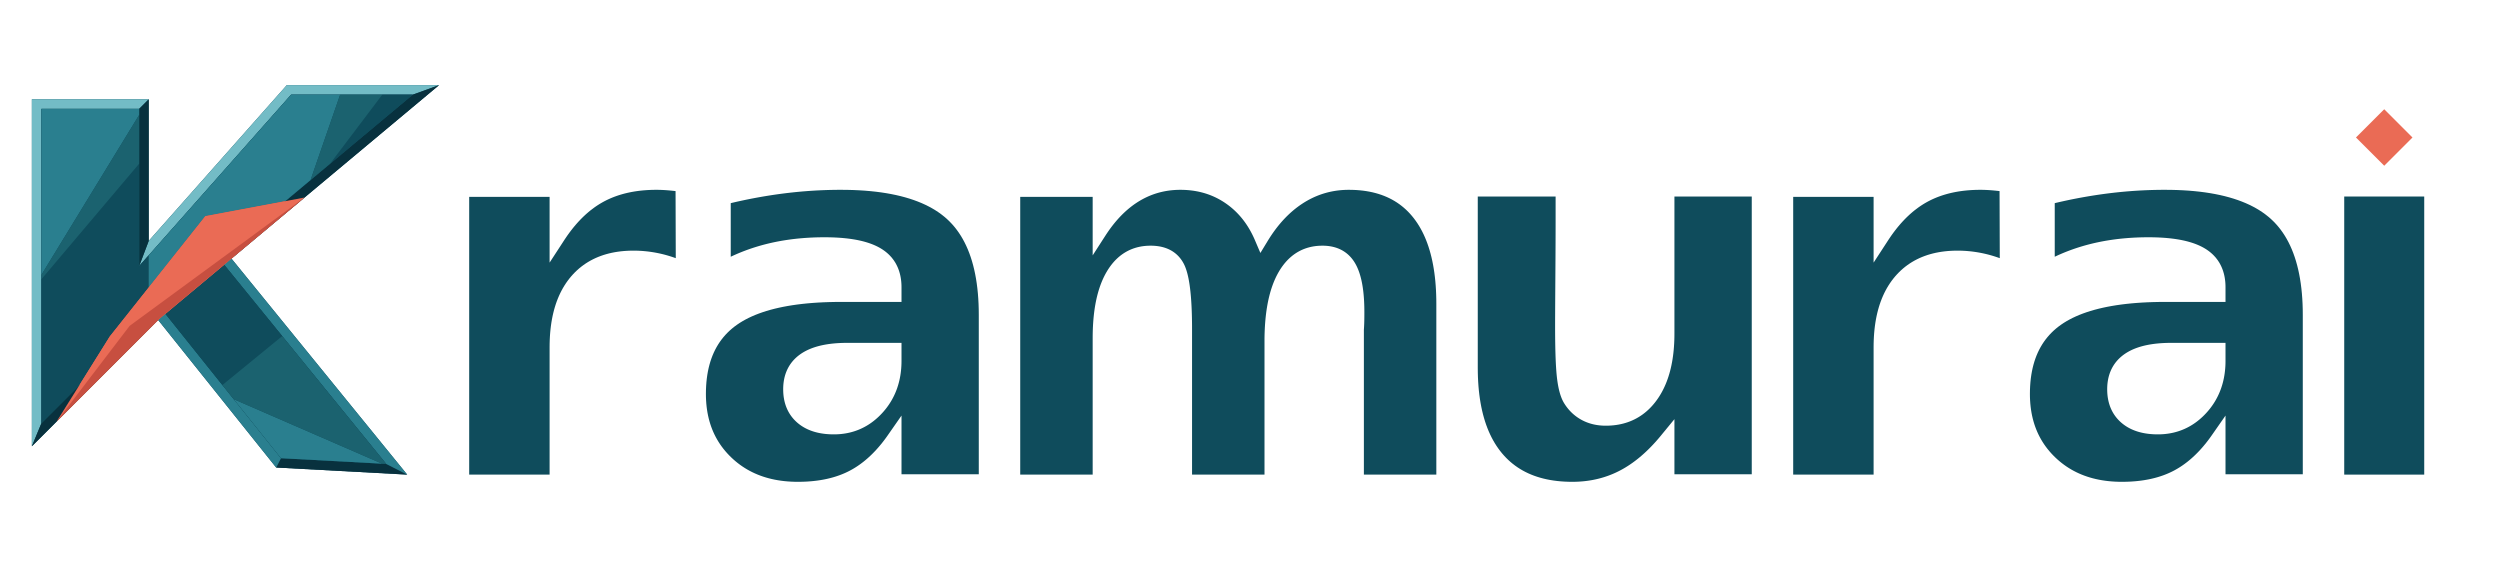
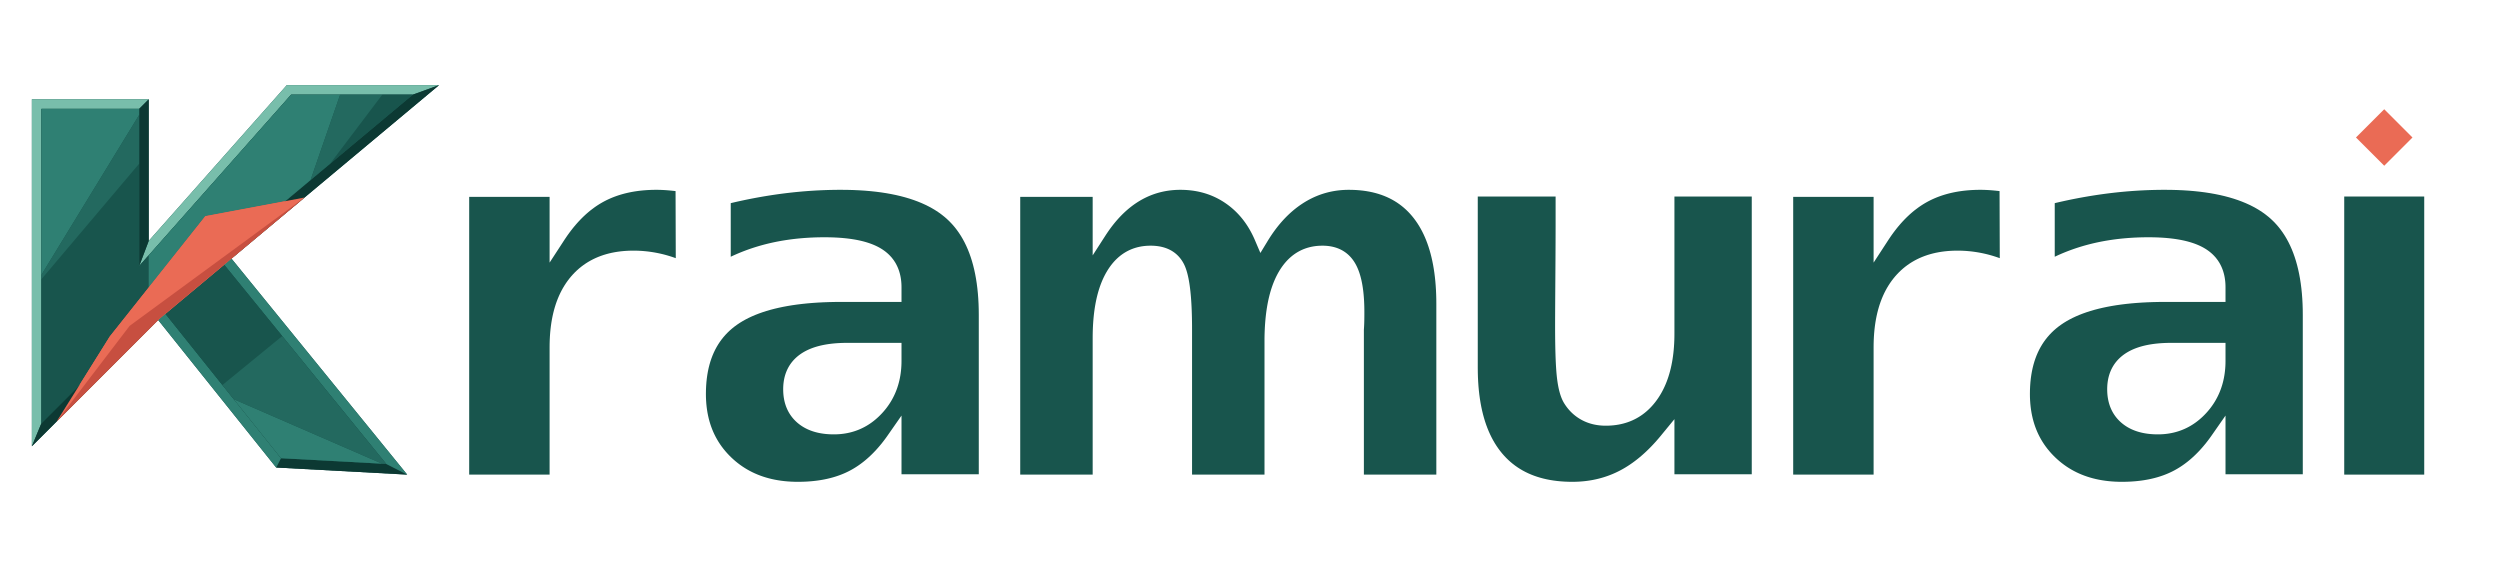
<svg xmlns="http://www.w3.org/2000/svg" width="663.7" height="151" viewBox="0 0 663.7 151" role="img" aria-label="Kramurai Wortmarke – Detail · heller Hintergrund">
  <defs>
    <clipPath id="inner-k">
      <path d="M 82.215 8.7 L 39.3 57.117 L 39.3 12.7 L 11.7 12.7 L 11.7 101.482 L 44.891 68.291 L 79.353 111.369 L 109.058 112.975 L 61.587 54.624 L 116.557 8.7 Z" fill-rule="evenodd" />
    </clipPath>
  </defs>
  <g transform="translate(0 16.96) scale(0.94)">
-     <path d="M 81 6 L 42 50 L 42 10 L 9 10 L 9 108 L 44.667 72.333 L 78 114 L 115 116 L 65.363 54.988 L 124 6 Z" fill="#0F4C5C" fill-rule="evenodd" />
-     <path d="M 116.557 8.7 L 124 6 L 81 6 L 42 50 L 39.3 57.117 L 82.215 8.7 Z M 39.3 12.7 L 42 10 L 9 10 L 9 108 L 11.7 101.482 L 11.7 12.7 Z" fill="#73BCC6" fill-rule="evenodd" />
-     <path d="M 61.587 54.624 L 65.363 54.988 L 124 6 L 116.557 8.7 Z M 39.3 57.117 L 42 50 L 42 10 L 39.3 12.7 Z M 11.7 101.482 L 9 108 L 44.667 72.333 L 44.891 68.291 Z M 79.353 111.369 L 78 114 L 115 116 L 109.058 112.975 Z" fill="#08313E" fill-rule="evenodd" />
-     <path d="M 61.587 54.624 L 109.058 112.975 L 115 116 L 65.363 54.988 Z M 79.353 111.369 L 44.891 68.291 L 44.667 72.333 L 78 114 Z" fill="#2A7F8F" fill-rule="evenodd" />
+     <path d="M 81 6 L 42 50 L 42 10 L 9 10 L 9 108 L 44.667 72.333 L 78 114 L 115 116 L 65.363 54.988 L 124 6 Z" fill="#18554D" fill-rule="evenodd" />
+     <path d="M 116.557 8.7 L 124 6 L 81 6 L 42 50 L 39.3 57.117 L 82.215 8.7 Z M 39.3 12.7 L 42 10 L 9 10 L 9 108 L 11.7 101.482 L 11.7 12.7 Z" fill="#78BEAB" fill-rule="evenodd" />
+     <path d="M 61.587 54.624 L 65.363 54.988 L 124 6 L 116.557 8.7 Z M 39.3 57.117 L 42 50 L 42 10 L 39.3 12.7 Z M 11.7 101.482 L 9 108 L 44.667 72.333 L 44.891 68.291 Z M 79.353 111.369 L 78 114 L 115 116 L 109.058 112.975 Z" fill="#0C3933" fill-rule="evenodd" />
+     <path d="M 61.587 54.624 L 109.058 112.975 L 115 116 L 65.363 54.988 Z M 79.353 111.369 L 44.891 68.291 L 44.667 72.333 L 78 114 Z" fill="#2F8073" fill-rule="evenodd" />
    <g clip-path="url(#inner-k)">
-       <path d="M 81 6 L 42 50 L 42 10 L 9 10 L 9 108 L 44.667 72.333 L 78 114 L 115 116 L 65.363 54.988 L 124 6 Z" fill="#0F4C5C" />
-       <path d="M 86 37.747 L 124 6 L 110 6 Z M 42 25 L 9 64 L 9 108 L 16 101 L 31 77 L 42 63.148 L 42 50 Z M 65.363 54.988 L 56.338 62.552 L 45 72 L 44.667 72.333 L 60.725 92.407 L 81.786 75.175 Z" fill="#0F4C5C" fill-rule="evenodd" />
-       <path d="M 76.603 39.51 L 86 37.747 L 97 6 L 81 6 L 42 50 L 42 63.148 L 58 43 Z M 9 10 L 9 64 L 42 10 Z M 45 72 L 56.338 62.552 L 65.363 54.988 Z M 60.725 92.407 L 78 114 L 115 116 Z" fill="#2A7F8F" fill-rule="evenodd" />
-       <path d="M 110 6 L 97 6 L 86 37.747 Z M 42 10 L 9 64 L 42 25 Z M 81.786 75.175 L 60.725 92.407 L 115 116 Z" fill="#1B626F" fill-rule="evenodd" />
+       <path d="M 81 6 L 42 50 L 42 10 L 9 10 L 9 108 L 44.667 72.333 L 78 114 L 115 116 L 65.363 54.988 L 124 6 Z" fill="#18554D" />
+       <path d="M 86 37.747 L 124 6 L 110 6 Z M 42 25 L 9 64 L 9 108 L 16 101 L 31 77 L 42 63.148 L 42 50 Z M 65.363 54.988 L 56.338 62.552 L 45 72 L 44.667 72.333 L 60.725 92.407 L 81.786 75.175 Z" fill="#18554D" fill-rule="evenodd" />
+       <path d="M 76.603 39.51 L 86 37.747 L 97 6 L 81 6 L 42 50 L 42 63.148 L 58 43 Z M 9 10 L 9 64 L 42 10 Z M 45 72 L 56.338 62.552 L 65.363 54.988 Z M 60.725 92.407 L 78 114 L 115 116 Z" fill="#2F8073" fill-rule="evenodd" />
+       <path d="M 110 6 L 97 6 L 86 37.747 Z M 42 10 L 9 64 L 42 25 Z M 81.786 75.175 L 60.725 92.407 L 115 116 Z" fill="#23695F" fill-rule="evenodd" />
      <path d="M 44.667 72.333 L 45 72 L 65.363 54.988 L 86 37.747 L 58 43 L 31 77 L 16 101 Z" fill="#EA6B55" fill-rule="evenodd" />
    </g>
    <path d="M 44.667 72.333 L 45 72 L 65.363 54.988 L 86 37.747 L 58 43 L 31 77 L 16 101 Z" fill="#EA6B55" fill-rule="evenodd" />
    <path d="M 45 72 L 65.363 54.988 L 86 37.747 L 36.6 74 L 16 101 L 44.667 72.333 Z" fill="#C74F40" fill-rule="evenodd" />
  </g>
-   <g fill="#0F4C5C">
+   <g fill="#18554D">
    <path d="M 1003.149 1141.898 L 1004 871.696 L 1002.622 872.2 L 998.19 873.776 L 993.757 875.309 L 989.324 876.797 L 984.889 878.243 L 980.454 879.644 L 976.019 881.002 L 971.583 882.316 L 967.146 883.586 L 962.708 884.811 L 958.27 885.993 L 953.832 887.131 L 949.393 888.225 L 944.954 889.274 L 940.519 890.278 L 936.092 891.237 L 931.667 892.155 L 927.239 893.032 L 922.808 893.869 L 918.373 894.665 L 913.936 895.42 L 909.496 896.135 L 905.053 896.809 L 900.607 897.442 L 896.158 898.035 L 891.707 898.586 L 887.254 899.097 L 882.798 899.567 L 878.339 899.996 L 873.878 900.385 L 869.415 900.732 L 864.95 901.039 L 860.482 901.305 L 856.013 901.53 L 851.541 901.714 L 847.068 901.857 L 842.592 901.959 L 838.115 902.02 L 833.504 902.041 L 820.601 901.871 L 807.776 901.352 L 795.156 900.484 L 782.743 899.264 L 770.539 897.689 L 758.544 895.757 L 746.761 893.465 L 735.192 890.81 L 723.84 887.79 L 712.71 884.403 L 701.804 880.647 L 691.128 876.521 L 680.687 872.024 L 670.486 867.157 L 660.53 861.918 L 650.824 856.311 L 641.375 850.337 L 632.187 843.998 L 623.266 837.297 L 614.615 830.239 L 606.24 822.829 L 598.142 815.069 L 590.325 806.966 L 582.789 798.522 L 575.551 789.758 L 568.631 780.697 L 562.031 771.344 L 555.753 761.705 L 549.796 751.782 L 544.161 741.581 L 538.846 731.105 L 533.851 720.358 L 529.175 709.343 L 524.815 698.063 L 520.769 686.52 L 517.037 674.716 L 513.614 662.653 L 510.5 650.332 L 507.692 637.755 L 505.188 624.922 L 502.985 611.833 L 501.081 598.488 L 499.475 584.889 L 498.165 571.034 L 497.149 556.923 L 496.424 542.556 L 495.991 527.932 L 495.848 513.188 L 495.848 0 L 172 0 L 172 1118.614 L 495.848 1118.614 L 495.848 853.783 L 557.256 948.096 L 563.267 957.007 L 569.339 965.695 L 575.474 974.16 L 581.67 982.403 L 587.928 990.425 L 594.245 998.225 L 600.623 1005.804 L 607.061 1013.164 L 613.557 1020.304 L 620.112 1027.225 L 626.725 1033.928 L 633.397 1040.414 L 640.126 1046.683 L 646.913 1052.738 L 653.757 1058.577 L 660.658 1064.204 L 667.617 1069.618 L 674.634 1074.82 L 681.709 1079.813 L 688.842 1084.596 L 696.033 1089.172 L 703.285 1093.542 L 710.598 1097.706 L 718.007 1101.687 L 725.545 1105.501 L 733.211 1109.15 L 741.008 1112.632 L 748.936 1115.949 L 756.997 1119.1 L 765.192 1122.085 L 773.522 1124.904 L 781.988 1127.556 L 790.592 1130.041 L 799.334 1132.359 L 808.215 1134.509 L 817.236 1136.491 L 826.398 1138.304 L 835.701 1139.947 L 845.146 1141.42 L 854.733 1142.722 L 864.463 1143.853 L 874.336 1144.812 L 884.353 1145.598 L 894.514 1146.21 L 904.819 1146.648 L 915.267 1146.911 L 925.96 1147 L 927.369 1146.998 L 928.892 1146.99 L 930.428 1146.977 L 931.976 1146.959 L 933.537 1146.936 L 935.11 1146.908 L 936.696 1146.874 L 938.294 1146.835 L 939.905 1146.791 L 941.528 1146.742 L 943.163 1146.687 L 944.811 1146.628 L 946.471 1146.563 L 948.144 1146.492 L 949.828 1146.417 L 951.525 1146.336 L 953.234 1146.25 L 954.956 1146.158 L 956.69 1146.062 L 958.436 1145.96 L 960.194 1145.852 L 961.964 1145.739 L 963.746 1145.621 L 965.529 1145.499 L 967.332 1145.369 L 969.201 1145.227 L 971.149 1145.072 L 973.174 1144.904 L 975.277 1144.723 L 977.456 1144.529 L 979.711 1144.322 L 982.042 1144.102 L 984.447 1143.869 L 986.928 1143.623 L 989.483 1143.364 L 992.112 1143.092 L 994.815 1142.807 L 997.591 1142.509 L 1000.441 1142.198 Z" transform="translate(113.2221 126.0) scale(0.06591797 -0.06591797)" fill-rule="evenodd" />
    <path d="M 191.093 877.469 L 191.093 1093.319 L 198.461 1095.018 L 208.42 1097.265 L 218.382 1099.463 L 228.347 1101.613 L 238.316 1103.714 L 248.288 1105.767 L 258.263 1107.771 L 268.242 1109.727 L 278.224 1111.633 L 288.21 1113.492 L 298.199 1115.301 L 308.191 1117.063 L 318.187 1118.775 L 328.186 1120.439 L 338.188 1122.054 L 348.194 1123.621 L 358.203 1125.139 L 368.216 1126.609 L 378.233 1128.03 L 388.252 1129.403 L 398.276 1130.727 L 408.3 1132.002 L 418.322 1133.226 L 428.341 1134.398 L 438.359 1135.518 L 448.378 1136.586 L 458.396 1137.601 L 468.414 1138.564 L 478.432 1139.476 L 488.449 1140.335 L 498.467 1141.142 L 508.484 1141.897 L 518.501 1142.6 L 528.518 1143.251 L 538.535 1143.85 L 548.551 1144.397 L 558.568 1144.891 L 568.584 1145.334 L 578.6 1145.725 L 588.617 1146.063 L 598.633 1146.349 L 608.649 1146.584 L 618.665 1146.766 L 628.681 1146.896 L 638.697 1146.974 L 648.628 1147 L 674.469 1146.786 L 699.59 1146.145 L 724.07 1145.08 L 747.908 1143.591 L 771.104 1141.679 L 793.656 1139.348 L 815.563 1136.598 L 836.823 1133.433 L 857.436 1129.854 L 877.401 1125.865 L 896.718 1121.469 L 915.386 1116.669 L 933.404 1111.468 L 950.774 1105.871 L 967.497 1099.882 L 983.574 1093.504 L 999.007 1086.742 L 1013.8 1079.601 L 1027.956 1072.082 L 1041.48 1064.191 L 1054.379 1055.93 L 1066.658 1047.302 L 1078.326 1038.306 L 1089.391 1028.942 L 1099.935 1019.144 L 1110.034 1008.845 L 1119.695 998.035 L 1128.922 986.707 L 1137.719 974.854 L 1146.086 962.468 L 1154.025 949.542 L 1161.535 936.068 L 1168.614 922.04 L 1175.261 907.453 L 1181.472 892.302 L 1187.245 876.581 L 1192.575 860.29 L 1197.459 843.423 L 1201.893 825.981 L 1205.874 807.961 L 1209.397 789.362 L 1212.46 770.185 L 1215.059 750.43 L 1217.191 730.096 L 1218.854 709.185 L 1220.044 687.697 L 1220.759 665.634 L 1221 642.845 L 1221 1.449 L 900.14 1.449 L 900.14 237.736 L 840.546 154.858 L 834.419 146.617 L 828.238 138.583 L 822.006 130.755 L 815.721 123.133 L 809.385 115.716 L 802.997 108.503 L 796.559 101.495 L 790.07 94.69 L 783.531 88.089 L 776.941 81.689 L 770.302 75.492 L 763.613 69.495 L 756.875 63.699 L 750.087 58.101 L 743.25 52.702 L 736.363 47.501 L 729.426 42.496 L 722.439 37.688 L 715.402 33.073 L 708.314 28.653 L 701.174 24.426 L 693.983 20.39 L 686.743 16.548 L 679.414 12.88 L 671.948 9.366 L 664.338 6.002 L 656.583 2.789 L 648.681 -0.273 L 640.633 -3.183 L 632.436 -5.942 L 624.091 -8.548 L 615.595 -11 L 606.949 -13.3 L 598.152 -15.445 L 589.204 -17.435 L 580.103 -19.27 L 570.849 -20.948 L 561.443 -22.47 L 551.883 -23.834 L 542.17 -25.04 L 532.303 -26.088 L 522.282 -26.975 L 512.108 -27.703 L 501.779 -28.27 L 491.297 -28.675 L 480.661 -28.919 L 469.942 -29 L 455.468 -28.823 L 441.323 -28.296 L 427.438 -27.419 L 413.813 -26.195 L 400.448 -24.626 L 387.34 -22.712 L 374.489 -20.455 L 361.893 -17.858 L 349.55 -14.921 L 337.458 -11.646 L 325.613 -8.034 L 314.014 -4.086 L 302.658 0.198 L 291.54 4.817 L 280.658 9.771 L 270.009 15.062 L 259.589 20.689 L 249.395 26.654 L 239.424 32.959 L 229.672 39.604 L 220.137 46.594 L 210.816 53.929 L 201.707 61.613 L 192.808 69.647 L 184.207 77.951 L 175.989 86.441 L 168.153 95.115 L 160.697 103.974 L 153.616 113.021 L 146.907 122.257 L 140.568 131.685 L 134.594 141.309 L 128.985 151.131 L 123.737 161.155 L 118.848 171.386 L 114.318 181.827 L 110.145 192.483 L 106.329 203.356 L 102.871 214.453 L 99.77 225.775 L 97.027 237.327 L 94.644 249.112 L 92.623 261.133 L 90.964 273.392 L 89.671 285.892 L 88.744 298.634 L 88.186 311.621 L 88 324.843 L 88.235 341.029 L 88.937 356.793 L 90.104 372.137 L 91.73 387.061 L 93.812 401.567 L 96.347 415.657 L 99.33 429.332 L 102.758 442.598 L 106.626 455.457 L 110.933 467.914 L 115.676 479.977 L 120.853 491.65 L 126.463 502.942 L 132.507 513.86 L 138.987 524.411 L 145.904 534.604 L 153.263 544.445 L 161.069 553.942 L 169.327 563.101 L 178.044 571.927 L 187.227 580.425 L 196.882 588.598 L 207.017 596.447 L 217.641 603.974 L 228.799 611.206 L 240.537 618.167 L 252.86 624.854 L 265.772 631.263 L 279.277 637.389 L 293.376 643.229 L 308.071 648.777 L 323.363 654.029 L 339.251 658.983 L 355.737 663.633 L 372.818 667.978 L 390.496 672.013 L 408.769 675.735 L 427.635 679.143 L 447.094 682.234 L 467.146 685.005 L 487.787 687.456 L 509.018 689.584 L 530.837 691.387 L 553.243 692.865 L 576.235 694.016 L 599.812 694.839 L 623.972 695.334 L 648.811 695.5 L 900.14 695.5 L 900.14 754.544 L 900.005 762.647 L 899.586 770.865 L 898.881 778.959 L 897.885 786.926 L 896.595 794.763 L 895.006 802.467 L 893.114 810.032 L 890.914 817.453 L 888.405 824.723 L 885.585 831.834 L 882.452 838.777 L 879.008 845.544 L 875.255 852.126 L 871.195 858.513 L 866.833 864.698 L 862.176 870.673 L 857.229 876.43 L 852.002 881.965 L 846.501 887.273 L 840.734 892.351 L 834.71 897.198 L 828.437 901.813 L 821.92 906.198 L 815.172 910.351 L 808.19 914.282 L 800.966 918.006 L 793.498 921.532 L 785.79 924.863 L 777.841 928.004 L 769.652 930.96 L 761.224 933.735 L 752.556 936.333 L 743.647 938.757 L 734.496 941.011 L 725.103 943.098 L 715.466 945.021 L 705.584 946.781 L 695.455 948.381 L 685.078 949.823 L 674.452 951.108 L 663.576 952.238 L 652.449 953.215 L 641.068 954.038 L 629.433 954.711 L 617.544 955.232 L 605.398 955.604 L 592.995 955.826 L 580.357 955.9 L 570.033 955.857 L 559.789 955.728 L 549.601 955.513 L 539.469 955.212 L 529.392 954.825 L 519.37 954.352 L 509.405 953.792 L 499.495 953.145 L 489.641 952.413 L 479.842 951.593 L 470.099 950.687 L 460.413 949.694 L 450.781 948.615 L 441.206 947.448 L 431.687 946.195 L 422.224 944.855 L 412.816 943.427 L 403.465 941.912 L 394.17 940.31 L 384.931 938.621 L 375.748 936.844 L 366.622 934.979 L 357.552 933.027 L 348.54 930.988 L 339.584 928.862 L 330.679 926.648 L 321.824 924.347 L 313.019 921.958 L 304.264 919.482 L 295.56 916.918 L 286.906 914.266 L 278.302 911.527 L 269.749 908.699 L 261.247 905.784 L 252.796 902.782 L 244.396 899.691 L 236.047 896.512 L 227.749 893.246 L 219.502 889.892 L 211.307 886.45 L 203.164 882.921 L 195.072 879.303 Z M 664.868 530.578 L 654.91 530.36 L 645.136 529.997 L 635.545 529.486 L 626.136 528.828 L 616.908 528.02 L 607.861 527.061 L 598.993 525.951 L 590.304 524.687 L 581.792 523.268 L 573.458 521.691 L 565.301 519.955 L 557.319 518.058 L 549.514 515.997 L 541.885 513.769 L 534.432 511.371 L 527.155 508.802 L 520.057 506.057 L 513.137 503.135 L 506.398 500.031 L 499.842 496.743 L 493.472 493.268 L 487.292 489.603 L 481.309 485.75 L 475.534 481.712 L 469.967 477.49 L 464.611 473.08 L 459.47 468.482 L 454.552 463.697 L 449.863 458.727 L 445.409 453.574 L 441.196 448.243 L 437.231 442.738 L 433.518 437.066 L 430.062 431.233 L 426.867 425.246 L 423.935 419.111 L 421.268 412.837 L 418.865 406.431 L 416.728 399.9 L 414.853 393.249 L 413.239 386.485 L 411.883 379.613 L 410.782 372.637 L 409.932 365.561 L 409.33 358.387 L 408.972 351.118 L 408.853 343.779 L 408.949 337.015 L 409.235 330.362 L 409.716 323.789 L 410.394 317.297 L 411.271 310.886 L 412.35 304.559 L 413.634 298.319 L 415.124 292.169 L 416.824 286.111 L 418.733 280.151 L 420.854 274.292 L 423.187 268.538 L 425.733 262.896 L 428.489 257.369 L 431.457 251.964 L 434.632 246.684 L 438.014 241.536 L 441.598 236.522 L 445.382 231.649 L 449.361 226.918 L 453.532 222.334 L 457.889 217.898 L 462.429 213.612 L 467.149 209.476 L 472.035 205.5 L 477.071 201.699 L 482.252 198.073 L 487.574 194.626 L 493.034 191.358 L 498.627 188.269 L 504.35 185.36 L 510.199 182.629 L 516.172 180.077 L 522.265 177.702 L 528.475 175.502 L 534.801 173.477 L 541.24 171.624 L 547.79 169.942 L 554.451 168.429 L 561.221 167.082 L 568.099 165.901 L 575.085 164.882 L 582.178 164.025 L 589.379 163.327 L 596.686 162.787 L 604.101 162.403 L 611.624 162.174 L 619.331 162.097 L 628.948 162.241 L 638.541 162.679 L 648.036 163.412 L 657.433 164.442 L 666.727 165.769 L 675.916 167.396 L 684.997 169.323 L 693.966 171.552 L 702.819 174.083 L 711.554 176.915 L 720.165 180.048 L 728.65 183.483 L 737.003 187.216 L 745.222 191.247 L 753.304 195.573 L 761.244 200.192 L 769.041 205.102 L 776.691 210.299 L 784.193 215.781 L 791.545 221.544 L 798.745 227.586 L 805.794 233.903 L 812.69 240.492 L 819.44 247.357 L 825.991 254.447 L 832.279 261.703 L 838.3 269.121 L 844.052 276.701 L 849.531 284.441 L 854.735 292.338 L 859.662 300.39 L 864.309 308.595 L 868.676 316.95 L 872.759 325.451 L 876.559 334.096 L 880.074 342.881 L 883.304 351.803 L 886.248 360.859 L 888.907 370.046 L 891.281 379.361 L 893.37 388.801 L 895.177 398.363 L 896.701 408.046 L 897.945 417.846 L 898.909 427.763 L 899.596 437.795 L 900.006 447.939 L 900.14 458.004 L 900.14 530.649 L 674.907 530.649 Z" transform="translate(181.777 126.0) scale(0.06394043 -0.06591797)" fill-rule="evenodd" />
    <path d="M 1244.277 945.014 L 1249.989 953.45 L 1255.78 961.703 L 1261.651 969.773 L 1267.601 977.662 L 1273.63 985.368 L 1279.739 992.893 L 1285.926 1000.238 L 1292.191 1007.403 L 1298.536 1014.388 L 1304.959 1021.194 L 1311.461 1027.822 L 1318.041 1034.273 L 1324.7 1040.547 L 1331.438 1046.644 L 1338.256 1052.566 L 1345.153 1058.314 L 1352.13 1063.887 L 1359.187 1069.287 L 1366.324 1074.514 L 1373.543 1079.569 L 1380.843 1084.452 L 1388.226 1089.165 L 1395.689 1093.706 L 1403.218 1098.065 L 1410.8 1102.234 L 1418.438 1106.215 L 1426.132 1110.008 L 1433.884 1113.614 L 1441.693 1117.033 L 1449.562 1120.267 L 1457.49 1123.315 L 1465.479 1126.177 L 1473.529 1128.856 L 1481.642 1131.349 L 1489.819 1133.659 L 1498.06 1135.785 L 1506.366 1137.726 L 1514.739 1139.484 L 1523.179 1141.058 L 1531.687 1142.447 L 1540.265 1143.653 L 1548.913 1144.674 L 1557.631 1145.51 L 1566.422 1146.161 L 1575.284 1146.627 L 1584.22 1146.907 L 1593.189 1147 L 1608.902 1146.792 L 1624.22 1146.172 L 1639.178 1145.142 L 1653.778 1143.705 L 1668.019 1141.863 L 1681.904 1139.62 L 1695.433 1136.977 L 1708.608 1133.939 L 1721.433 1130.506 L 1733.91 1126.683 L 1746.042 1122.471 L 1757.835 1117.871 L 1769.291 1112.885 L 1780.417 1107.515 L 1791.217 1101.759 L 1801.697 1095.617 L 1811.863 1089.087 L 1821.719 1082.168 L 1831.271 1074.857 L 1840.524 1067.15 L 1849.483 1059.044 L 1858.15 1050.532 L 1866.529 1041.612 L 1874.624 1032.276 L 1882.416 1022.544 L 1889.89 1012.433 L 1897.046 1001.94 L 1903.884 991.059 L 1910.406 979.787 L 1916.61 968.118 L 1922.496 956.048 L 1928.062 943.575 L 1933.307 930.694 L 1938.229 917.404 L 1942.826 903.701 L 1947.096 889.583 L 1951.036 875.049 L 1954.644 860.098 L 1957.918 844.729 L 1960.855 828.942 L 1963.453 812.735 L 1965.711 796.109 L 1967.626 779.064 L 1969.196 761.6 L 1970.42 743.718 L 1971.296 725.418 L 1971.823 706.701 L 1972 687.432 L 1972 0 L 1658.25 0 L 1658.25 583.423 L 1658.254 583.476 L 1658.341 584.674 L 1658.426 585.876 L 1658.51 587.08 L 1658.591 588.288 L 1658.671 589.499 L 1658.748 590.714 L 1658.824 591.932 L 1658.898 593.153 L 1658.97 594.378 L 1659.04 595.606 L 1659.108 596.837 L 1659.175 598.072 L 1659.239 599.31 L 1659.302 600.551 L 1659.362 601.796 L 1659.421 603.044 L 1659.478 604.295 L 1659.533 605.55 L 1659.586 606.808 L 1659.637 608.07 L 1659.686 609.335 L 1659.734 610.603 L 1659.78 611.883 L 1659.824 613.201 L 1659.867 614.567 L 1659.907 615.971 L 1659.946 617.415 L 1659.982 618.9 L 1660.017 620.424 L 1660.049 621.989 L 1660.08 623.594 L 1660.108 625.241 L 1660.135 626.929 L 1660.16 628.659 L 1660.183 630.43 L 1660.204 632.243 L 1660.223 634.098 L 1660.24 635.995 L 1660.256 637.934 L 1660.269 639.916 L 1660.281 641.94 L 1660.291 643.992 L 1660.299 646.102 L 1660.306 648.254 L 1660.31 650.449 L 1660.313 652.686 L 1660.314 655.064 L 1660.249 665.656 L 1660.054 676.11 L 1659.728 686.344 L 1659.269 696.358 L 1658.678 706.154 L 1657.952 715.733 L 1657.092 725.097 L 1656.095 734.246 L 1654.96 743.182 L 1653.685 751.908 L 1652.268 760.423 L 1650.707 768.73 L 1648.999 776.83 L 1647.142 784.724 L 1645.133 792.414 L 1642.967 799.9 L 1640.641 807.184 L 1638.15 814.266 L 1635.491 821.145 L 1632.657 827.822 L 1629.645 834.294 L 1626.447 840.56 L 1623.06 846.616 L 1619.478 852.458 L 1615.688 858.093 L 1611.68 863.526 L 1607.456 868.749 L 1603.019 873.754 L 1598.371 878.533 L 1593.518 883.079 L 1588.464 887.384 L 1583.217 891.443 L 1577.784 895.25 L 1572.172 898.802 L 1566.391 902.095 L 1560.448 905.129 L 1554.351 907.903 L 1548.107 910.418 L 1541.724 912.676 L 1535.206 914.68 L 1528.56 916.434 L 1521.789 917.94 L 1514.897 919.203 L 1507.885 920.227 L 1500.756 921.017 L 1493.511 921.577 L 1486.15 921.91 L 1478.628 922.02 L 1468.965 921.85 L 1459.396 921.334 L 1449.96 920.468 L 1440.661 919.249 L 1431.501 917.674 L 1422.487 915.739 L 1413.623 913.441 L 1404.916 910.779 L 1396.372 907.752 L 1387.999 904.359 L 1379.803 900.602 L 1371.793 896.482 L 1363.974 892.002 L 1356.355 887.167 L 1348.941 881.981 L 1341.738 876.45 L 1334.749 870.579 L 1327.979 864.376 L 1321.429 857.845 L 1315.101 850.994 L 1308.995 843.829 L 1303.111 836.356 L 1297.449 828.578 L 1292.004 820.499 L 1286.783 812.133 L 1281.799 803.498 L 1277.049 794.601 L 1272.532 785.443 L 1268.246 776.027 L 1264.189 766.355 L 1260.358 756.43 L 1256.751 746.251 L 1253.366 735.821 L 1250.201 725.14 L 1247.252 714.208 L 1244.519 703.026 L 1241.998 691.593 L 1239.689 679.909 L 1237.589 667.974 L 1235.697 655.788 L 1234.011 643.349 L 1232.529 630.658 L 1231.252 617.713 L 1230.176 604.515 L 1229.302 591.062 L 1228.628 577.353 L 1228.153 563.388 L 1227.875 549.086 L 1227.875 0 L 914.125 0 L 914.125 584.593 L 914.067 600.813 L 913.892 616.614 L 913.601 631.947 L 913.192 646.812 L 912.666 661.212 L 912.021 675.148 L 911.258 688.623 L 910.374 701.638 L 909.37 714.196 L 908.242 726.301 L 906.991 737.957 L 905.614 749.166 L 904.108 759.934 L 902.47 770.266 L 900.696 780.169 L 898.781 789.649 L 896.718 798.715 L 894.498 807.377 L 892.112 815.643 L 889.543 823.527 L 886.775 831.04 L 883.783 838.196 L 880.537 845.006 L 877.063 851.358 L 873.429 857.228 L 869.6 862.797 L 865.521 868.15 L 861.194 873.276 L 856.625 878.166 L 851.82 882.81 L 846.789 887.201 L 841.539 891.331 L 836.081 895.196 L 830.424 898.791 L 824.58 902.117 L 818.558 905.171 L 812.366 907.957 L 806.013 910.477 L 799.505 912.734 L 792.847 914.732 L 786.045 916.478 L 779.102 917.975 L 772.019 919.229 L 764.799 920.244 L 757.443 921.027 L 749.949 921.581 L 742.318 921.911 L 734.494 922.02 L 724.759 921.849 L 715.11 921.33 L 705.597 920.461 L 696.222 919.237 L 686.988 917.655 L 677.901 915.711 L 668.967 913.404 L 660.19 910.731 L 651.578 907.69 L 643.138 904.283 L 634.877 900.509 L 626.802 896.371 L 618.921 891.871 L 611.241 887.014 L 603.766 881.804 L 596.504 876.246 L 589.458 870.347 L 582.631 864.113 L 576.026 857.55 L 569.645 850.665 L 563.488 843.462 L 557.555 835.949 L 551.844 828.13 L 546.353 820.008 L 541.091 811.6 L 536.072 802.93 L 531.297 794.004 L 526.763 784.824 L 522.469 775.393 L 518.412 765.714 L 514.591 755.788 L 511.004 745.617 L 507.648 735.202 L 504.521 724.545 L 501.62 713.645 L 498.945 702.503 L 496.492 691.119 L 494.26 679.493 L 492.248 667.626 L 490.452 655.516 L 488.873 643.163 L 487.507 630.567 L 486.355 617.727 L 485.415 604.643 L 484.685 591.313 L 484.165 577.738 L 483.853 563.917 L 483.75 549.956 L 483.75 0 L 170 0 L 170 1118.616 L 483.75 1118.616 L 483.75 882.93 L 541.833 966.7 L 547.343 974.388 L 552.912 981.902 L 558.54 989.241 L 564.225 996.407 L 569.969 1003.4 L 575.77 1010.221 L 581.628 1016.869 L 587.544 1023.345 L 593.516 1029.65 L 599.546 1035.785 L 605.633 1041.749 L 611.776 1047.544 L 617.977 1053.171 L 624.234 1058.629 L 630.549 1063.92 L 636.921 1069.044 L 643.351 1074.002 L 649.838 1078.795 L 656.383 1083.424 L 662.987 1087.888 L 669.65 1092.189 L 676.372 1096.328 L 683.155 1100.304 L 689.994 1104.118 L 696.887 1107.767 L 703.834 1111.252 L 710.835 1114.572 L 717.891 1117.73 L 725.003 1120.725 L 732.172 1123.557 L 739.398 1126.227 L 746.683 1128.736 L 754.027 1131.083 L 761.432 1133.269 L 768.897 1135.294 L 776.424 1137.158 L 784.015 1138.861 L 791.669 1140.403 L 799.387 1141.784 L 807.171 1143.003 L 815.022 1144.061 L 822.939 1144.958 L 830.924 1145.692 L 838.977 1146.264 L 847.1 1146.672 L 855.292 1146.918 L 863.548 1147 L 872.893 1146.904 L 882.127 1146.616 L 891.254 1146.137 L 900.274 1145.467 L 909.188 1144.608 L 917.997 1143.559 L 926.702 1142.322 L 935.303 1140.896 L 943.801 1139.283 L 952.198 1137.483 L 960.494 1135.495 L 968.691 1133.321 L 976.789 1130.961 L 984.791 1128.414 L 992.696 1125.681 L 1000.507 1122.762 L 1008.225 1119.655 L 1015.85 1116.362 L 1023.385 1112.881 L 1030.83 1109.213 L 1038.187 1105.356 L 1045.456 1101.31 L 1052.639 1097.073 L 1059.739 1092.646 L 1066.725 1088.047 L 1073.563 1083.3 L 1080.253 1078.407 L 1086.796 1073.367 L 1093.193 1068.179 L 1099.445 1062.843 L 1105.553 1057.358 L 1111.519 1051.724 L 1117.343 1045.938 L 1123.026 1040.001 L 1128.57 1033.911 L 1133.975 1027.668 L 1139.242 1021.269 L 1144.371 1014.714 L 1149.363 1008.001 L 1154.219 1001.13 L 1158.938 994.099 L 1163.521 986.906 L 1167.968 979.551 L 1172.278 972.033 L 1176.453 964.35 L 1180.491 956.501 L 1184.393 948.485 L 1210.075 892.666 Z" transform="translate(260.4266 126.0) scale(0.06130371 -0.06591797)" fill-rule="evenodd" />
    <path d="M 160 1120 L 479.91 1120 L 479.91 1031.699 L 479.908 1023.653 L 479.903 1015.439 L 479.894 1007.055 L 479.881 998.5 L 479.865 989.776 L 479.845 980.881 L 479.821 971.817 L 479.793 962.582 L 479.762 953.177 L 479.728 943.602 L 479.689 933.857 L 479.647 923.942 L 479.602 913.857 L 479.553 903.602 L 479.5 893.176 L 479.443 882.581 L 479.383 871.816 L 479.319 860.881 L 479.251 849.776 L 479.18 838.501 L 479.105 827.057 L 479.027 815.442 L 478.945 803.657 L 478.859 791.7 L 478.773 779.823 L 478.691 768.275 L 478.612 757.061 L 478.537 746.181 L 478.466 735.635 L 478.398 725.422 L 478.334 715.544 L 478.274 705.999 L 478.217 696.787 L 478.164 687.909 L 478.115 679.365 L 478.069 671.154 L 478.027 663.277 L 477.989 655.733 L 477.954 648.522 L 477.923 641.645 L 477.895 635.101 L 477.872 628.889 L 477.851 623.011 L 477.835 617.465 L 477.822 612.251 L 477.813 607.369 L 477.807 602.819 L 477.806 598.577 L 477.818 586.832 L 477.857 575.351 L 477.921 564.142 L 478.012 553.205 L 478.128 542.539 L 478.269 532.145 L 478.437 522.021 L 478.631 512.168 L 478.85 502.585 L 479.096 493.272 L 479.368 484.228 L 479.666 475.452 L 479.991 466.944 L 480.342 458.703 L 480.72 450.728 L 481.124 443.017 L 481.556 435.571 L 482.015 428.387 L 482.502 421.463 L 483.017 414.799 L 483.561 408.391 L 484.135 402.237 L 484.738 396.334 L 485.373 390.689 L 486.041 385.242 L 486.749 379.91 L 487.499 374.683 L 488.291 369.561 L 489.126 364.543 L 490.004 359.628 L 490.927 354.814 L 491.895 350.102 L 492.909 345.49 L 493.97 340.976 L 495.081 336.56 L 496.242 332.241 L 497.454 328.017 L 498.721 323.886 L 500.043 319.849 L 501.423 315.902 L 502.865 312.046 L 504.37 308.279 L 505.943 304.6 L 507.587 301.007 L 509.305 297.501 L 511.104 294.08 L 512.987 290.746 L 514.9 287.595 L 517.222 283.985 L 519.562 280.507 L 521.965 277.088 L 524.432 273.73 L 526.962 270.433 L 529.555 267.198 L 532.211 264.026 L 534.93 260.919 L 537.711 257.876 L 540.554 254.898 L 543.459 251.987 L 546.424 249.143 L 549.45 246.367 L 552.535 243.659 L 555.679 241.021 L 558.881 238.452 L 562.141 235.953 L 565.458 233.526 L 568.83 231.17 L 572.257 228.885 L 575.738 226.673 L 579.272 224.533 L 582.859 222.465 L 586.506 220.465 L 590.217 218.534 L 593.98 216.682 L 597.786 214.914 L 601.635 213.229 L 605.525 211.628 L 609.455 210.111 L 613.425 208.678 L 617.433 207.329 L 621.478 206.065 L 625.561 204.884 L 629.679 203.788 L 633.832 202.775 L 638.019 201.845 L 642.24 200.999 L 646.494 200.235 L 650.78 199.554 L 655.098 198.954 L 659.446 198.436 L 663.825 197.999 L 668.235 197.643 L 672.674 197.367 L 677.143 197.17 L 681.64 197.052 L 686.279 197.012 L 696.866 197.183 L 707.416 197.703 L 717.822 198.573 L 728.08 199.797 L 738.187 201.377 L 748.14 203.318 L 757.934 205.619 L 767.565 208.285 L 777.027 211.316 L 786.315 214.712 L 795.422 218.473 L 804.341 222.599 L 813.068 227.087 L 821.596 231.935 L 829.92 237.141 L 838.034 242.698 L 845.934 248.605 L 853.616 254.854 L 861.077 261.442 L 868.315 268.363 L 875.329 275.612 L 882.117 283.184 L 888.68 291.073 L 895.022 299.281 L 901.121 307.778 L 906.951 316.531 L 912.507 325.533 L 917.791 334.78 L 922.803 344.269 L 927.543 353.998 L 932.013 363.963 L 936.214 374.162 L 940.146 384.592 L 943.813 395.251 L 947.216 406.138 L 950.356 417.252 L 953.235 428.591 L 955.856 440.155 L 958.219 451.943 L 960.328 463.954 L 962.182 476.189 L 963.785 488.647 L 965.138 501.329 L 966.242 514.234 L 967.098 527.363 L 967.709 540.717 L 968.074 554.295 L 968.194 567.971 L 968.194 1120 L 1286 1120 L 1286 1.484 L 968.194 1.484 L 968.194 223.323 L 909.148 152.912 L 902.254 144.913 L 895.336 137.104 L 888.393 129.485 L 881.425 122.058 L 874.434 114.821 L 867.42 107.773 L 860.382 100.916 L 853.322 94.247 L 846.238 87.768 L 839.133 81.477 L 832.005 75.375 L 824.855 69.46 L 817.684 63.732 L 810.491 58.191 L 803.276 52.837 L 796.04 47.668 L 788.783 42.684 L 781.504 37.884 L 774.204 33.268 L 766.882 28.835 L 759.539 24.585 L 752.174 20.516 L 744.786 16.628 L 737.355 12.909 L 729.863 9.35 L 722.309 5.949 L 714.694 2.707 L 707.016 -0.377 L 699.275 -3.303 L 691.47 -6.07 L 683.601 -8.681 L 675.666 -11.134 L 667.664 -13.429 L 659.596 -15.567 L 651.46 -17.548 L 643.256 -19.372 L 634.983 -21.038 L 626.64 -22.547 L 618.226 -23.898 L 609.742 -25.091 L 601.185 -26.126 L 592.557 -27.003 L 583.855 -27.721 L 575.08 -28.28 L 566.232 -28.68 L 557.309 -28.92 L 548.371 -29 L 532.24 -28.792 L 516.533 -28.172 L 501.193 -27.142 L 486.222 -25.704 L 471.617 -23.861 L 457.378 -21.616 L 443.503 -18.972 L 429.991 -15.932 L 416.838 -12.497 L 404.042 -8.672 L 391.6 -4.457 L 379.506 0.146 L 367.757 5.134 L 356.347 10.508 L 345.272 16.267 L 334.525 22.412 L 324.102 28.945 L 313.997 35.866 L 304.203 43.18 L 294.718 50.889 L 285.535 58.998 L 276.651 67.511 L 268.063 76.432 L 259.768 85.768 L 251.782 95.5 L 244.124 105.61 L 236.791 116.103 L 229.784 126.982 L 223.103 138.252 L 216.746 149.919 L 210.716 161.985 L 205.013 174.455 L 199.64 187.332 L 194.597 200.619 L 189.888 214.318 L 185.514 228.431 L 181.477 242.961 L 177.781 257.907 L 174.427 273.271 L 171.418 289.054 L 168.756 305.256 L 166.443 321.878 L 164.481 338.918 L 162.872 356.377 L 161.618 374.254 L 160.721 392.55 L 160.181 411.262 L 160 430.527 Z" transform="translate(381.9816 126.0) scale(0.06459961 -0.06591797)" fill-rule="evenodd" />
    <path d="M 1003.149 1141.898 L 1004 871.696 L 1002.622 872.2 L 998.19 873.776 L 993.757 875.309 L 989.324 876.797 L 984.889 878.243 L 980.454 879.644 L 976.019 881.002 L 971.583 882.316 L 967.146 883.586 L 962.708 884.811 L 958.27 885.993 L 953.832 887.131 L 949.393 888.225 L 944.954 889.274 L 940.519 890.278 L 936.092 891.237 L 931.667 892.155 L 927.239 893.032 L 922.808 893.869 L 918.373 894.665 L 913.936 895.42 L 909.496 896.135 L 905.053 896.809 L 900.607 897.442 L 896.158 898.035 L 891.707 898.586 L 887.254 899.097 L 882.798 899.567 L 878.339 899.996 L 873.878 900.385 L 869.415 900.732 L 864.95 901.039 L 860.482 901.305 L 856.013 901.53 L 851.541 901.714 L 847.068 901.857 L 842.592 901.959 L 838.115 902.02 L 833.504 902.041 L 820.601 901.871 L 807.776 901.352 L 795.156 900.484 L 782.743 899.264 L 770.539 897.689 L 758.544 895.757 L 746.761 893.465 L 735.192 890.81 L 723.84 887.79 L 712.71 884.403 L 701.804 880.647 L 691.128 876.521 L 680.687 872.024 L 670.486 867.157 L 660.53 861.918 L 650.824 856.311 L 641.375 850.337 L 632.187 843.998 L 623.266 837.297 L 614.615 830.239 L 606.24 822.829 L 598.142 815.069 L 590.325 806.966 L 582.789 798.522 L 575.551 789.758 L 568.631 780.697 L 562.031 771.344 L 555.753 761.705 L 549.796 751.782 L 544.161 741.581 L 538.846 731.105 L 533.851 720.358 L 529.175 709.343 L 524.815 698.063 L 520.769 686.52 L 517.037 674.716 L 513.614 662.653 L 510.5 650.332 L 507.692 637.755 L 505.188 624.922 L 502.985 611.833 L 501.081 598.488 L 499.475 584.889 L 498.165 571.034 L 497.149 556.923 L 496.424 542.556 L 495.991 527.932 L 495.848 513.188 L 495.848 0 L 172 0 L 172 1118.614 L 495.848 1118.614 L 495.848 853.783 L 557.256 948.096 L 563.267 957.007 L 569.339 965.695 L 575.474 974.16 L 581.67 982.403 L 587.928 990.425 L 594.245 998.225 L 600.623 1005.804 L 607.061 1013.164 L 613.557 1020.304 L 620.112 1027.225 L 626.725 1033.928 L 633.397 1040.414 L 640.126 1046.683 L 646.913 1052.738 L 653.757 1058.577 L 660.658 1064.204 L 667.617 1069.618 L 674.634 1074.82 L 681.709 1079.813 L 688.842 1084.596 L 696.033 1089.172 L 703.285 1093.542 L 710.598 1097.706 L 718.007 1101.687 L 725.545 1105.501 L 733.211 1109.15 L 741.008 1112.632 L 748.936 1115.949 L 756.997 1119.1 L 765.192 1122.085 L 773.522 1124.904 L 781.988 1127.556 L 790.592 1130.041 L 799.334 1132.359 L 808.215 1134.509 L 817.236 1136.491 L 826.398 1138.304 L 835.701 1139.947 L 845.146 1141.42 L 854.733 1142.722 L 864.463 1143.853 L 874.336 1144.812 L 884.353 1145.598 L 894.514 1146.21 L 904.819 1146.648 L 915.267 1146.911 L 925.96 1147 L 927.369 1146.998 L 928.892 1146.99 L 930.428 1146.977 L 931.976 1146.959 L 933.537 1146.936 L 935.11 1146.908 L 936.696 1146.874 L 938.294 1146.835 L 939.905 1146.791 L 941.528 1146.742 L 943.163 1146.687 L 944.811 1146.628 L 946.471 1146.563 L 948.144 1146.492 L 949.828 1146.417 L 951.525 1146.336 L 953.234 1146.25 L 954.956 1146.158 L 956.69 1146.062 L 958.436 1145.96 L 960.194 1145.852 L 961.964 1145.739 L 963.746 1145.621 L 965.529 1145.499 L 967.332 1145.369 L 969.201 1145.227 L 971.149 1145.072 L 973.174 1144.904 L 975.277 1144.723 L 977.456 1144.529 L 979.711 1144.322 L 982.042 1144.102 L 984.447 1143.869 L 986.928 1143.623 L 989.483 1143.364 L 992.112 1143.092 L 994.815 1142.807 L 997.591 1142.509 L 1000.441 1142.198 Z" transform="translate(464.7188 126.0) scale(0.06591797 -0.06591797)" fill-rule="evenodd" />
    <path d="M 191.093 877.469 L 191.093 1093.319 L 198.461 1095.018 L 208.42 1097.265 L 218.382 1099.463 L 228.347 1101.613 L 238.316 1103.714 L 248.288 1105.767 L 258.263 1107.771 L 268.242 1109.727 L 278.224 1111.633 L 288.21 1113.492 L 298.199 1115.301 L 308.191 1117.063 L 318.187 1118.775 L 328.186 1120.439 L 338.188 1122.054 L 348.194 1123.621 L 358.203 1125.139 L 368.216 1126.609 L 378.233 1128.03 L 388.252 1129.403 L 398.276 1130.727 L 408.3 1132.002 L 418.322 1133.226 L 428.341 1134.398 L 438.359 1135.518 L 448.378 1136.586 L 458.396 1137.601 L 468.414 1138.564 L 478.432 1139.476 L 488.449 1140.335 L 498.467 1141.142 L 508.484 1141.897 L 518.501 1142.6 L 528.518 1143.251 L 538.535 1143.85 L 548.551 1144.397 L 558.568 1144.891 L 568.584 1145.334 L 578.6 1145.725 L 588.617 1146.063 L 598.633 1146.349 L 608.649 1146.584 L 618.665 1146.766 L 628.681 1146.896 L 638.697 1146.974 L 648.628 1147 L 674.469 1146.786 L 699.59 1146.145 L 724.07 1145.08 L 747.908 1143.591 L 771.104 1141.679 L 793.656 1139.348 L 815.563 1136.598 L 836.823 1133.433 L 857.436 1129.854 L 877.401 1125.865 L 896.718 1121.469 L 915.386 1116.669 L 933.404 1111.468 L 950.774 1105.871 L 967.497 1099.882 L 983.574 1093.504 L 999.007 1086.742 L 1013.8 1079.601 L 1027.956 1072.082 L 1041.48 1064.191 L 1054.379 1055.93 L 1066.658 1047.302 L 1078.326 1038.306 L 1089.391 1028.942 L 1099.935 1019.144 L 1110.034 1008.845 L 1119.695 998.035 L 1128.922 986.707 L 1137.719 974.854 L 1146.086 962.468 L 1154.025 949.542 L 1161.535 936.068 L 1168.614 922.04 L 1175.261 907.453 L 1181.472 892.302 L 1187.245 876.581 L 1192.575 860.29 L 1197.459 843.423 L 1201.893 825.981 L 1205.874 807.961 L 1209.397 789.362 L 1212.46 770.185 L 1215.059 750.43 L 1217.191 730.096 L 1218.854 709.185 L 1220.044 687.697 L 1220.759 665.634 L 1221 642.845 L 1221 1.449 L 900.14 1.449 L 900.14 237.736 L 840.546 154.858 L 834.419 146.617 L 828.238 138.583 L 822.006 130.755 L 815.721 123.133 L 809.385 115.716 L 802.997 108.503 L 796.559 101.495 L 790.07 94.69 L 783.531 88.089 L 776.941 81.689 L 770.302 75.492 L 763.613 69.495 L 756.875 63.699 L 750.087 58.101 L 743.25 52.702 L 736.363 47.501 L 729.426 42.496 L 722.439 37.688 L 715.402 33.073 L 708.314 28.653 L 701.174 24.426 L 693.983 20.39 L 686.743 16.548 L 679.414 12.88 L 671.948 9.366 L 664.338 6.002 L 656.583 2.789 L 648.681 -0.273 L 640.633 -3.183 L 632.436 -5.942 L 624.091 -8.548 L 615.595 -11 L 606.949 -13.3 L 598.152 -15.445 L 589.204 -17.435 L 580.103 -19.27 L 570.849 -20.948 L 561.443 -22.47 L 551.883 -23.834 L 542.17 -25.04 L 532.303 -26.088 L 522.282 -26.975 L 512.108 -27.703 L 501.779 -28.27 L 491.297 -28.675 L 480.661 -28.919 L 469.942 -29 L 455.468 -28.823 L 441.323 -28.296 L 427.438 -27.419 L 413.813 -26.195 L 400.448 -24.626 L 387.34 -22.712 L 374.489 -20.455 L 361.893 -17.858 L 349.55 -14.921 L 337.458 -11.646 L 325.613 -8.034 L 314.014 -4.086 L 302.658 0.198 L 291.54 4.817 L 280.658 9.771 L 270.009 15.062 L 259.589 20.689 L 249.395 26.654 L 239.424 32.959 L 229.672 39.604 L 220.137 46.594 L 210.816 53.929 L 201.707 61.613 L 192.808 69.647 L 184.207 77.951 L 175.989 86.441 L 168.153 95.115 L 160.697 103.974 L 153.616 113.021 L 146.907 122.257 L 140.568 131.685 L 134.594 141.309 L 128.985 151.131 L 123.737 161.155 L 118.848 171.386 L 114.318 181.827 L 110.145 192.483 L 106.329 203.356 L 102.871 214.453 L 99.77 225.775 L 97.027 237.327 L 94.644 249.112 L 92.623 261.133 L 90.964 273.392 L 89.671 285.892 L 88.744 298.634 L 88.186 311.621 L 88 324.843 L 88.235 341.029 L 88.937 356.793 L 90.104 372.137 L 91.73 387.061 L 93.812 401.567 L 96.347 415.657 L 99.33 429.332 L 102.758 442.598 L 106.626 455.457 L 110.933 467.914 L 115.676 479.977 L 120.853 491.65 L 126.463 502.942 L 132.507 513.86 L 138.987 524.411 L 145.904 534.604 L 153.263 544.445 L 161.069 553.942 L 169.327 563.101 L 178.044 571.927 L 187.227 580.425 L 196.882 588.598 L 207.017 596.447 L 217.641 603.974 L 228.799 611.206 L 240.537 618.167 L 252.86 624.854 L 265.772 631.263 L 279.277 637.389 L 293.376 643.229 L 308.071 648.777 L 323.363 654.029 L 339.251 658.983 L 355.737 663.633 L 372.818 667.978 L 390.496 672.013 L 408.769 675.735 L 427.635 679.143 L 447.094 682.234 L 467.146 685.005 L 487.787 687.456 L 509.018 689.584 L 530.837 691.387 L 553.243 692.865 L 576.235 694.016 L 599.812 694.839 L 623.972 695.334 L 648.811 695.5 L 900.14 695.5 L 900.14 754.544 L 900.005 762.647 L 899.586 770.865 L 898.881 778.959 L 897.885 786.926 L 896.595 794.763 L 895.006 802.467 L 893.114 810.032 L 890.914 817.453 L 888.405 824.723 L 885.585 831.834 L 882.452 838.777 L 879.008 845.544 L 875.255 852.126 L 871.195 858.513 L 866.833 864.698 L 862.176 870.673 L 857.229 876.43 L 852.002 881.965 L 846.501 887.273 L 840.734 892.351 L 834.71 897.198 L 828.437 901.813 L 821.92 906.198 L 815.172 910.351 L 808.19 914.282 L 800.966 918.006 L 793.498 921.532 L 785.79 924.863 L 777.841 928.004 L 769.652 930.96 L 761.224 933.735 L 752.556 936.333 L 743.647 938.757 L 734.496 941.011 L 725.103 943.098 L 715.466 945.021 L 705.584 946.781 L 695.455 948.381 L 685.078 949.823 L 674.452 951.108 L 663.576 952.238 L 652.449 953.215 L 641.068 954.038 L 629.433 954.711 L 617.544 955.232 L 605.398 955.604 L 592.995 955.826 L 580.357 955.9 L 570.033 955.857 L 559.789 955.728 L 549.601 955.513 L 539.469 955.212 L 529.392 954.825 L 519.37 954.352 L 509.405 953.792 L 499.495 953.145 L 489.641 952.413 L 479.842 951.593 L 470.099 950.687 L 460.413 949.694 L 450.781 948.615 L 441.206 947.448 L 431.687 946.195 L 422.224 944.855 L 412.816 943.427 L 403.465 941.912 L 394.17 940.31 L 384.931 938.621 L 375.748 936.844 L 366.622 934.979 L 357.552 933.027 L 348.54 930.988 L 339.584 928.862 L 330.679 926.648 L 321.824 924.347 L 313.019 921.958 L 304.264 919.482 L 295.56 916.918 L 286.906 914.266 L 278.302 911.527 L 269.749 908.699 L 261.247 905.784 L 252.796 902.782 L 244.396 899.691 L 236.047 896.512 L 227.749 893.246 L 219.502 889.892 L 211.307 886.45 L 203.164 882.921 L 195.072 879.303 Z M 664.868 530.578 L 654.91 530.36 L 645.136 529.997 L 635.545 529.486 L 626.136 528.828 L 616.908 528.02 L 607.861 527.061 L 598.993 525.951 L 590.304 524.687 L 581.792 523.268 L 573.458 521.691 L 565.301 519.955 L 557.319 518.058 L 549.514 515.997 L 541.885 513.769 L 534.432 511.371 L 527.155 508.802 L 520.057 506.057 L 513.137 503.135 L 506.398 500.031 L 499.842 496.743 L 493.472 493.268 L 487.292 489.603 L 481.309 485.75 L 475.534 481.712 L 469.967 477.49 L 464.611 473.08 L 459.47 468.482 L 454.552 463.697 L 449.863 458.727 L 445.409 453.574 L 441.196 448.243 L 437.231 442.738 L 433.518 437.066 L 430.062 431.233 L 426.867 425.246 L 423.935 419.111 L 421.268 412.837 L 418.865 406.431 L 416.728 399.9 L 414.853 393.249 L 413.239 386.485 L 411.883 379.613 L 410.782 372.637 L 409.932 365.561 L 409.33 358.387 L 408.972 351.118 L 408.853 343.779 L 408.949 337.015 L 409.235 330.362 L 409.716 323.789 L 410.394 317.297 L 411.271 310.886 L 412.35 304.559 L 413.634 298.319 L 415.124 292.169 L 416.824 286.111 L 418.733 280.151 L 420.854 274.292 L 423.187 268.538 L 425.733 262.896 L 428.489 257.369 L 431.457 251.964 L 434.632 246.684 L 438.014 241.536 L 441.598 236.522 L 445.382 231.649 L 449.361 226.918 L 453.532 222.334 L 457.889 217.898 L 462.429 213.612 L 467.149 209.476 L 472.035 205.5 L 477.071 201.699 L 482.252 198.073 L 487.574 194.626 L 493.034 191.358 L 498.627 188.269 L 504.35 185.36 L 510.199 182.629 L 516.172 180.077 L 522.265 177.702 L 528.475 175.502 L 534.801 173.477 L 541.24 171.624 L 547.79 169.942 L 554.451 168.429 L 561.221 167.082 L 568.099 165.901 L 575.085 164.882 L 582.178 164.025 L 589.379 163.327 L 596.686 162.787 L 604.101 162.403 L 611.624 162.174 L 619.331 162.097 L 628.948 162.241 L 638.541 162.679 L 648.036 163.412 L 657.433 164.442 L 666.727 165.769 L 675.916 167.396 L 684.997 169.323 L 693.966 171.552 L 702.819 174.083 L 711.554 176.915 L 720.165 180.048 L 728.65 183.483 L 737.003 187.216 L 745.222 191.247 L 753.304 195.573 L 761.244 200.192 L 769.041 205.102 L 776.691 210.299 L 784.193 215.781 L 791.545 221.544 L 798.745 227.586 L 805.794 233.903 L 812.69 240.492 L 819.44 247.357 L 825.991 254.447 L 832.279 261.703 L 838.3 269.121 L 844.052 276.701 L 849.531 284.441 L 854.735 292.338 L 859.662 300.39 L 864.309 308.595 L 868.676 316.95 L 872.759 325.451 L 876.559 334.096 L 880.074 342.881 L 883.304 351.803 L 886.248 360.859 L 888.907 370.046 L 891.281 379.361 L 893.37 388.801 L 895.177 398.363 L 896.701 408.046 L 897.945 417.846 L 898.909 427.763 L 899.596 437.795 L 900.006 447.939 L 900.14 458.004 L 900.14 530.649 L 674.907 530.649 Z" transform="translate(533.2737 126.0) scale(0.06394043 -0.06591797)" fill-rule="evenodd" />
    <path d="M 512.1 1120 L 512.1 0 L 189.9 0 L 189.9 1120 Z" transform="translate(609.8271 126.0) scale(0.06591797 -0.06591797)" fill-rule="evenodd" />
  </g>
  <polygon points="632.964,29.0 640.464,36.5 632.964,44.0 625.464,36.5" fill="#EA6B55" />
</svg>
